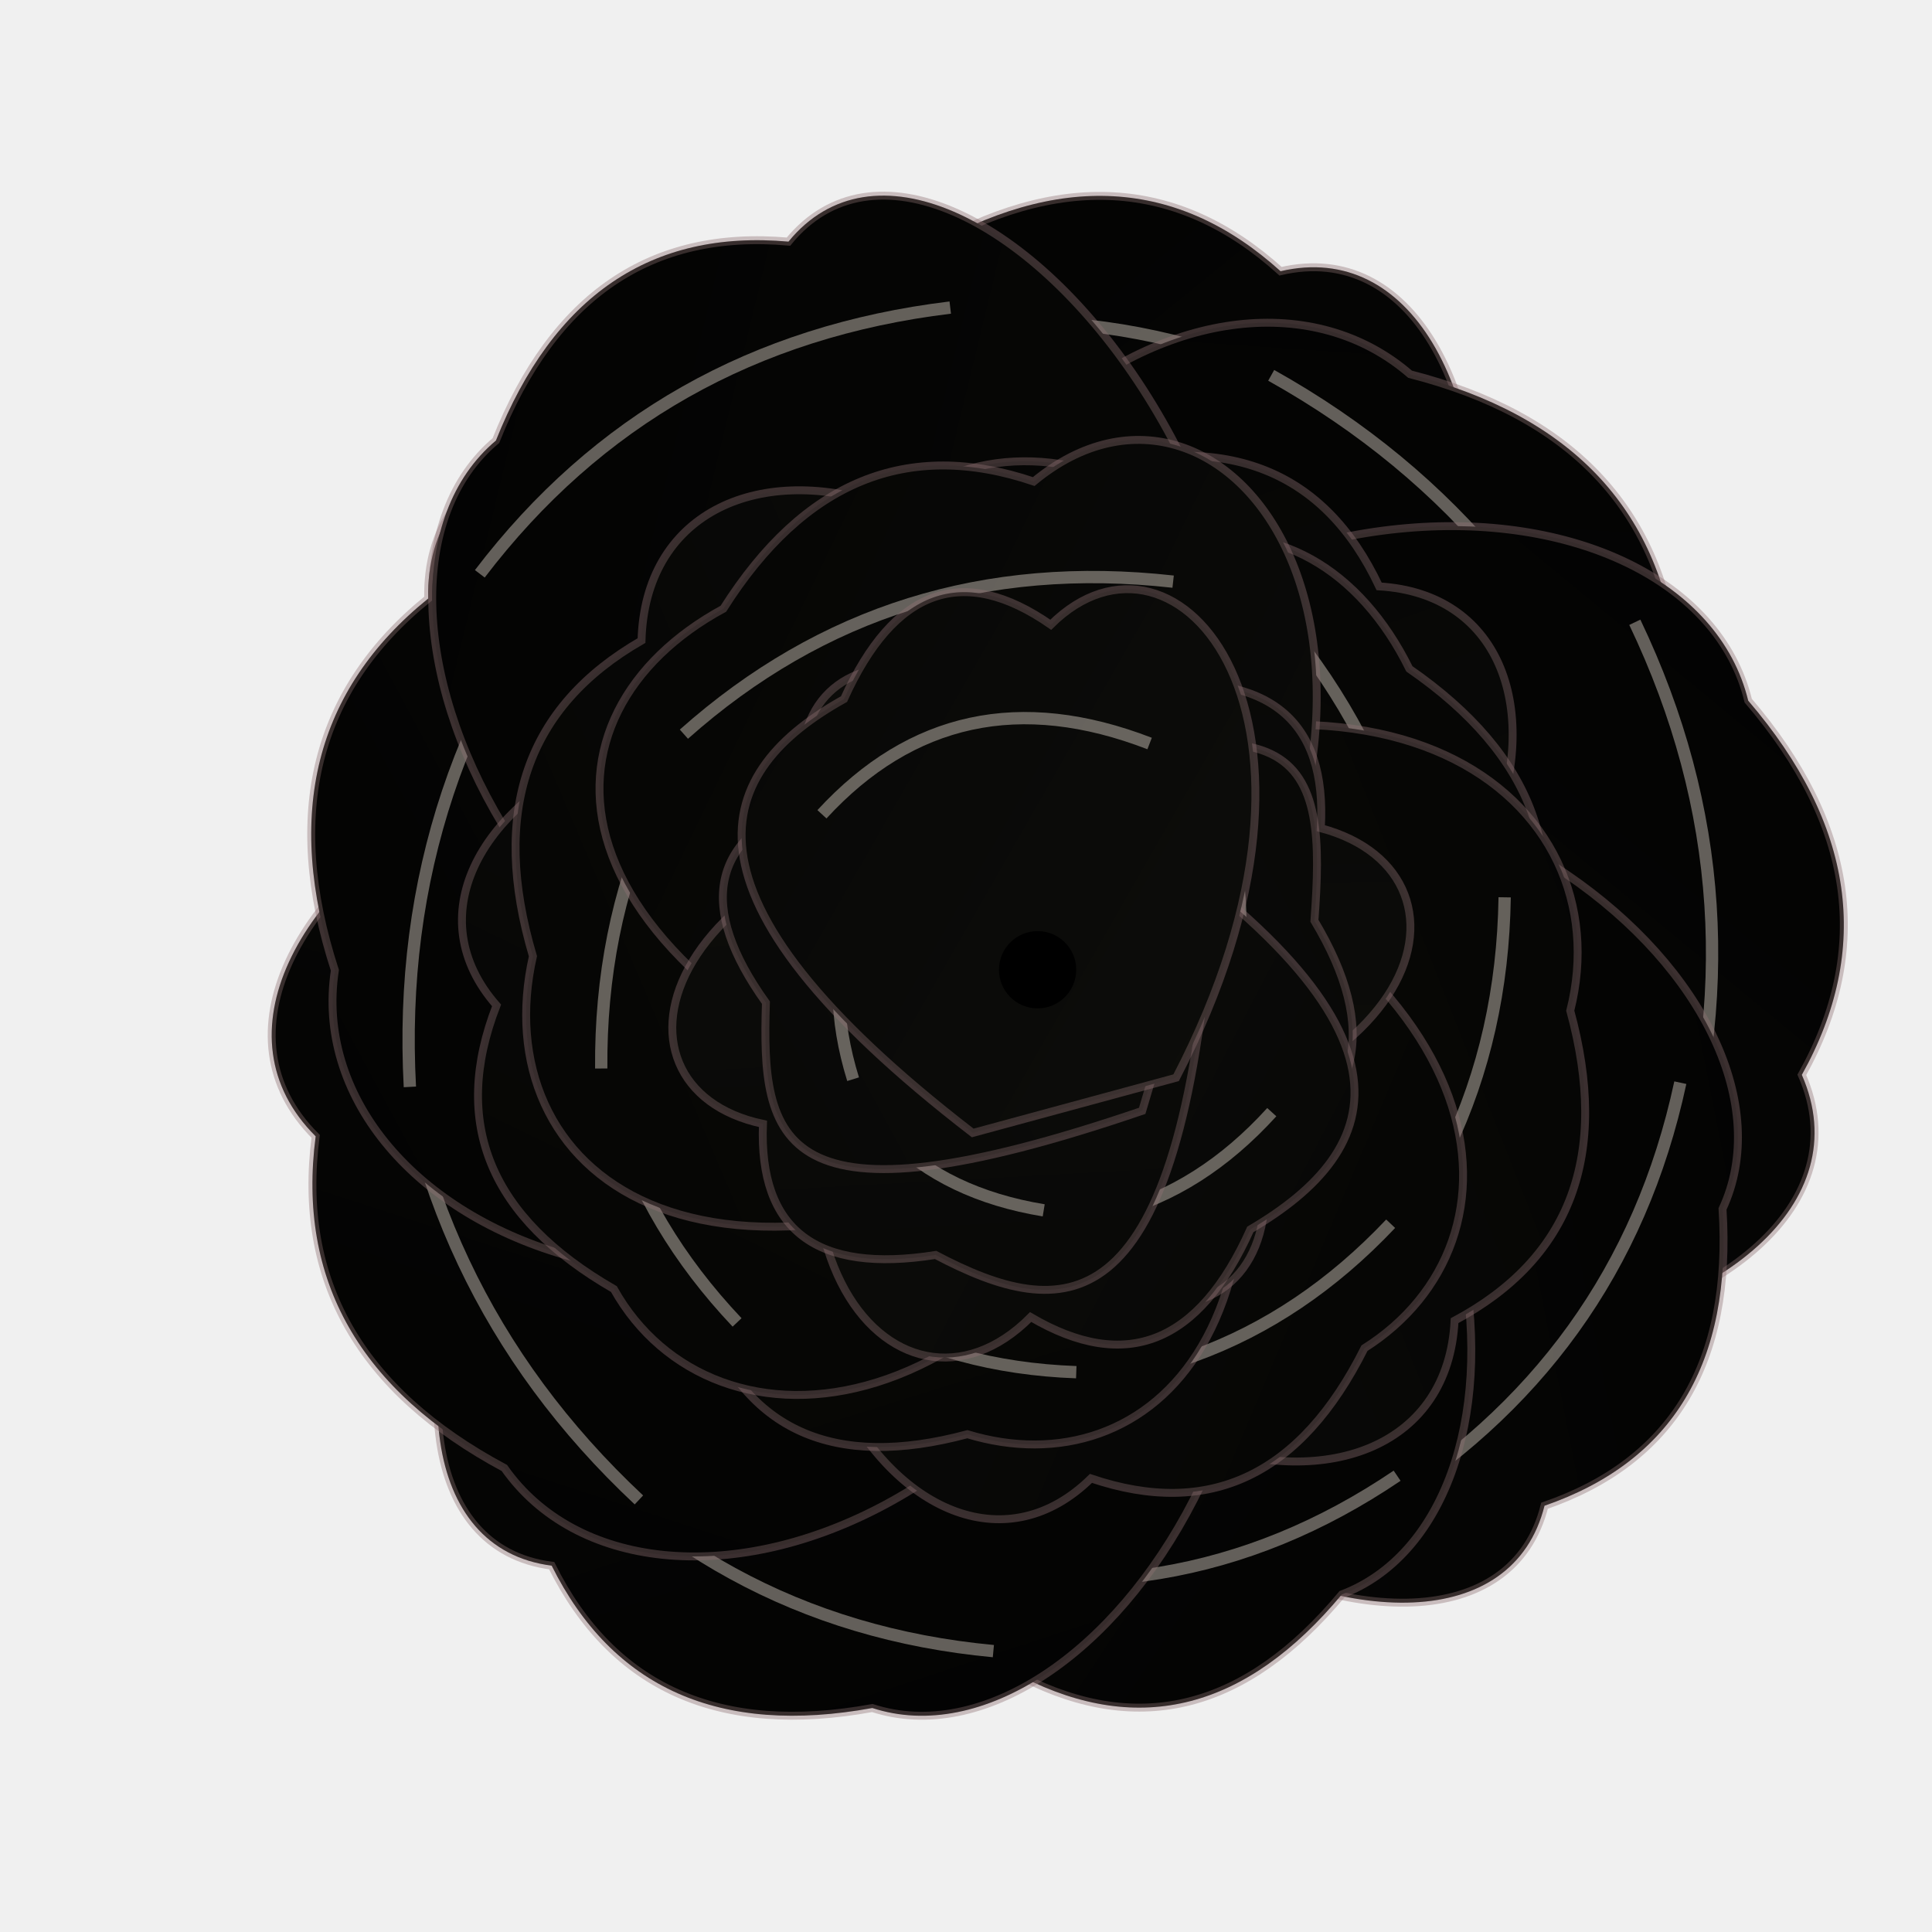
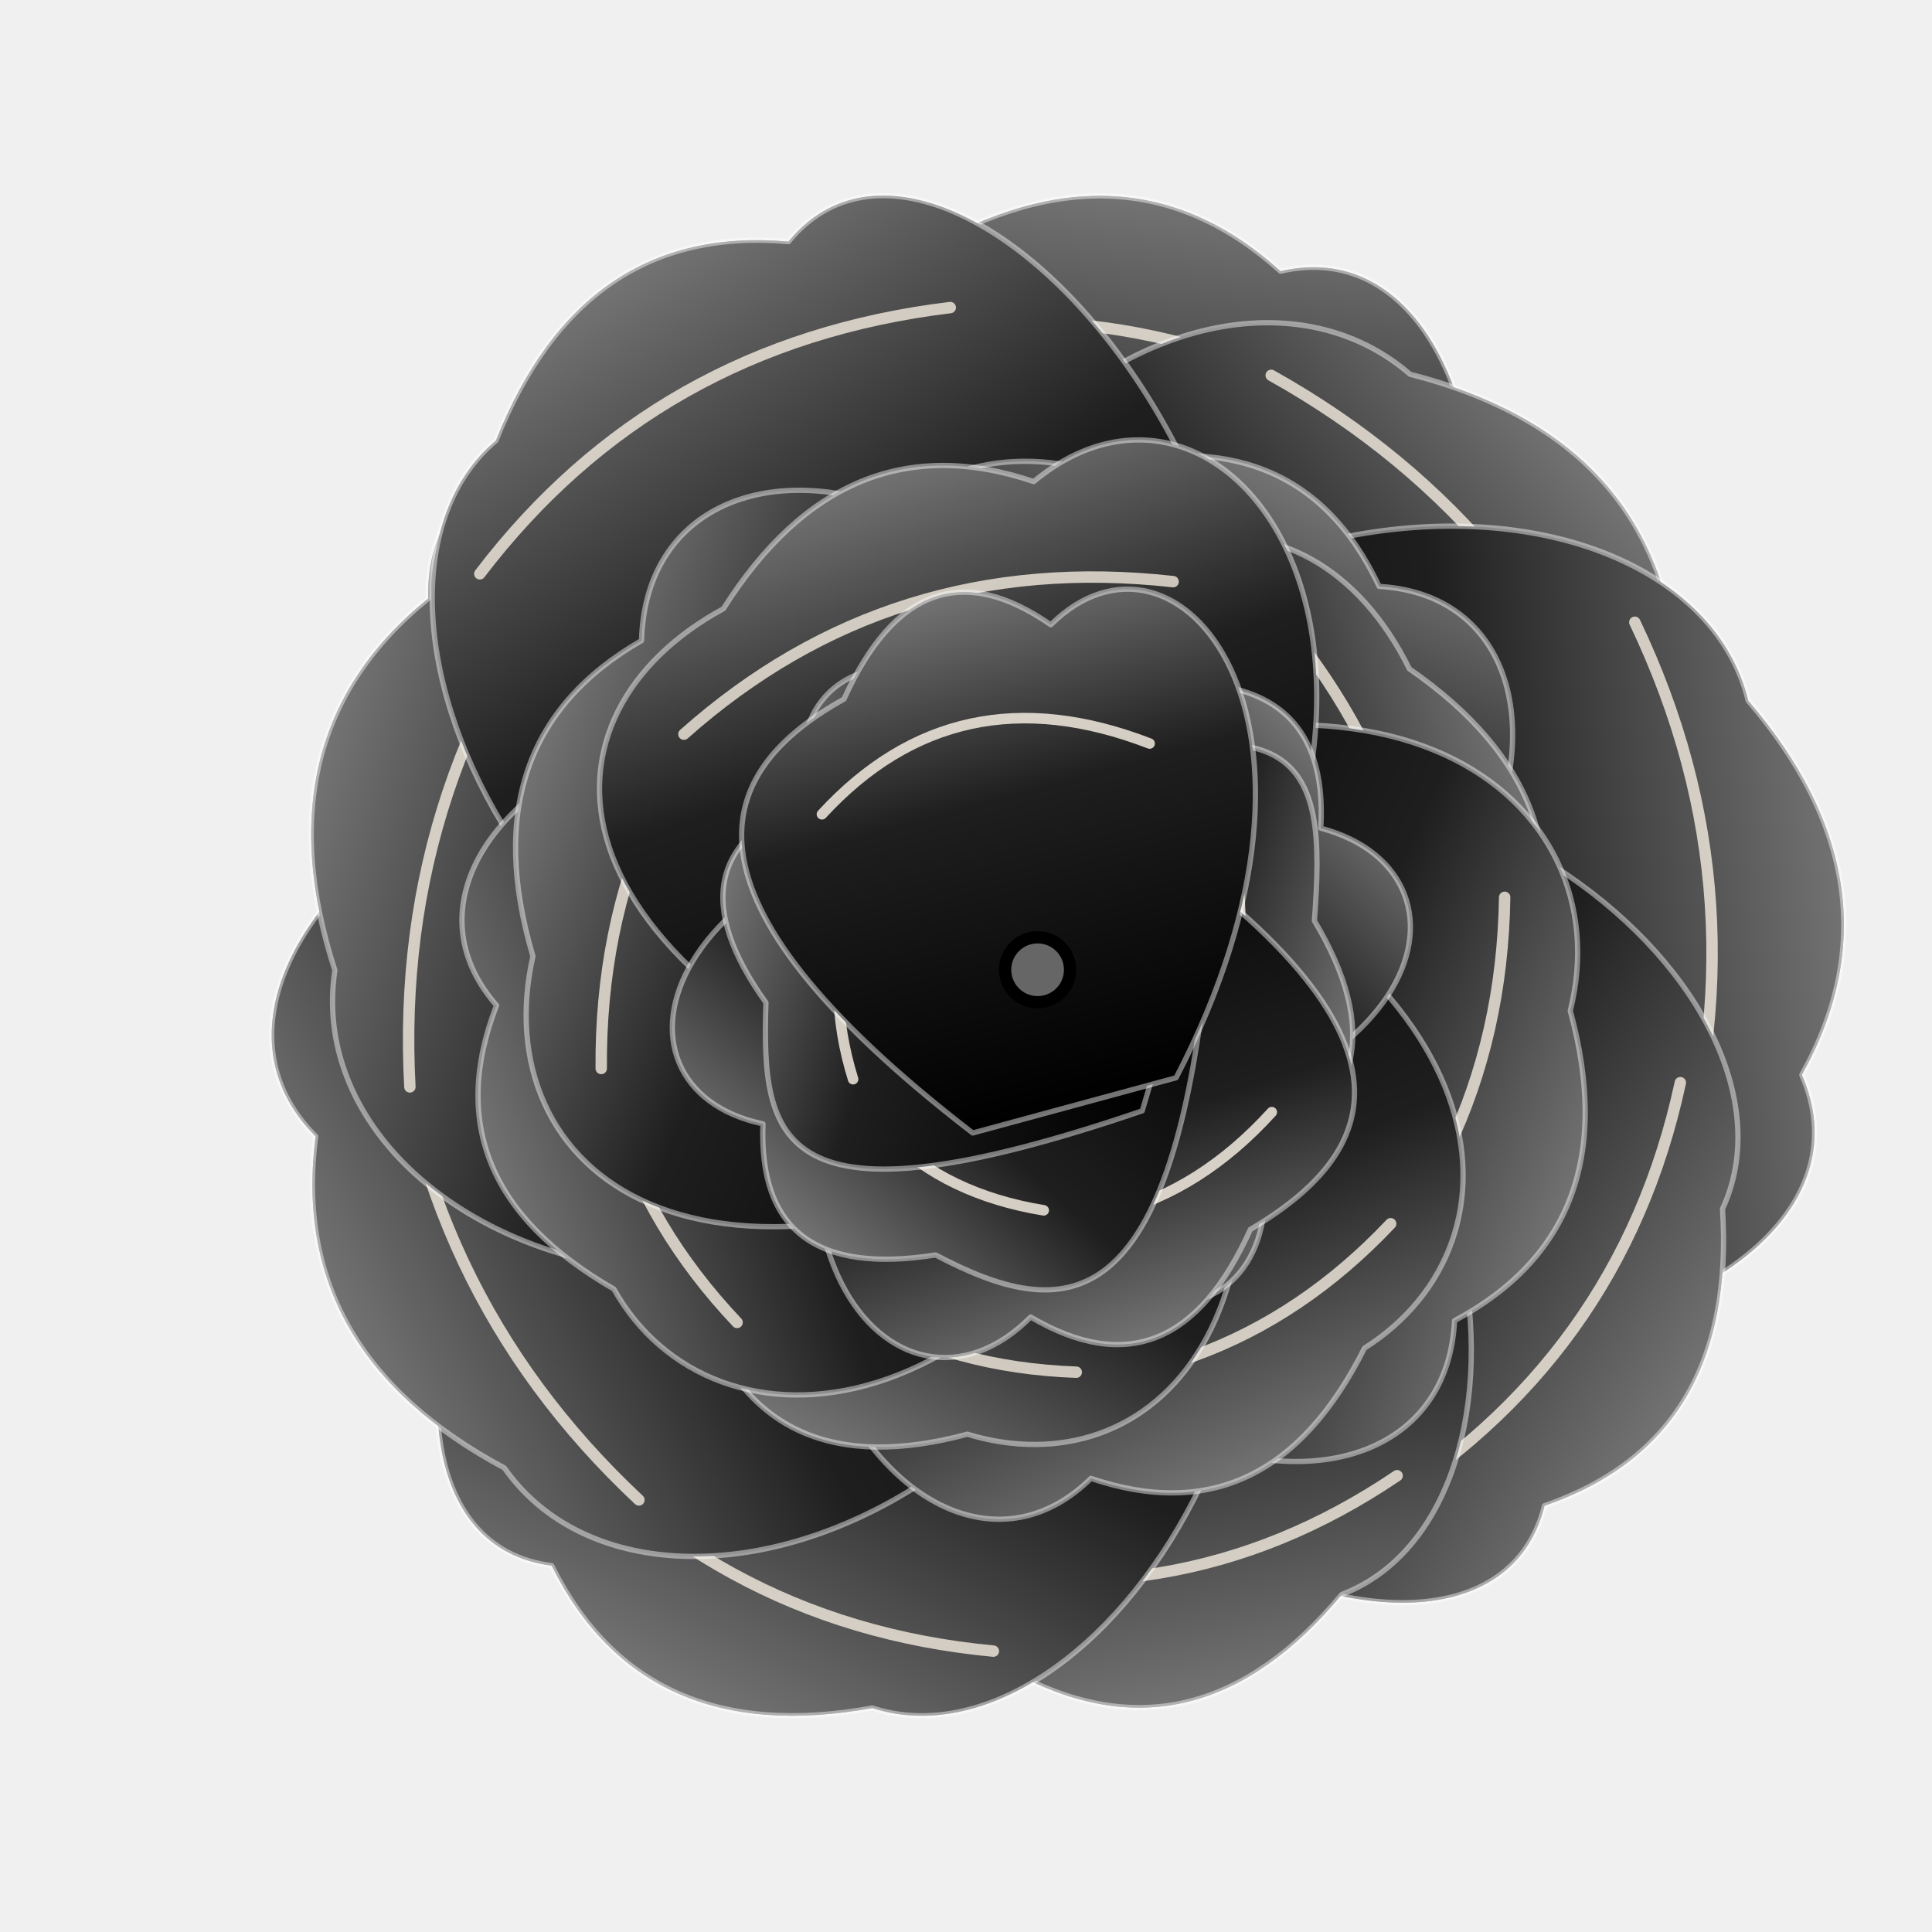
- <svg xmlns="http://www.w3.org/2000/svg" width="110" height="110" viewBox="0 0 110 110">
+ <svg xmlns="http://www.w3.org/2000/svg" width="110" height="110" viewBox="0 0 110 110" stroke-linecap="round" stroke-linejoin="round">
  <defs>
-     <linearGradient id="herbaceous-peony-fold" gradientUnits="userSpaceOnUse" x1="0" y1="0" x2="110" y2="110">
-       <stop offset="0" stop-color="__COLOR__" />
-       <stop offset="1" stop-color="#85856d" />
+     <linearGradient id="peony-clean-glow" x1="0" y1="1" x2="0" y2="0">
+       <stop offset="0%" stop-color="#ffffff" stop-opacity="0" />
+       <stop offset="60%" stop-color="#ffffff" stop-opacity="0.12" />
+       <stop offset="100%" stop-color="#ffffff" stop-opacity="0.45" />
    </linearGradient>
  </defs>
  <g transform="rotate(6 55 94)">
-     <path d="M55 94Q41 91 34 80Q48 86 55 89Q64 81 77 80Q70 92 55 94Z" fill="#80916b" />
+     <path d="M55 94 Q41 91 34 80 Q48 86 55 89 Q64 81 77 80 Q70 92 55 94 Z" fill="#788b64" stroke="#5b6c4b" stroke-width="0.35" />
    <g transform="rotate(0.00 55 55)">
-       <path d="M49 63C26.00 45 31.00 17.00 44.20 15.00Q55 7.00 64.60 14.00C79.00 9.00 86.00 46 61 63Z" fill="__COLOR__" stroke="#8e7175" stroke-opacity=".4" stroke-width=".45" />
-       <path d="M49 63C26.00 45 31.00 17.00 44.20 15.00Q55 7.00 64.60 14.00C79.00 9.00 86.00 46 61 63Z" fill="url(#herbaceous-peony-fold)" opacity="0.1" />
-       <path d="M39.40 21.00Q55 15.00 70.60 22.00" fill="none" stroke="#fff6e9" stroke-width="0.7" stroke-opacity=".38" />
+       <path d="M49 63 C26.00 45 31.00 17.00 44.20 15.00 Q55 7.00 64.60 14.00 C79.00 9.00 86.00 46 61 63 Z" fill="__COLOR__" stroke="#ffffff" stroke-width="0.3" stroke-opacity="0.45" />
+       <path d="M49 63 C26.00 45 31.00 17.00 44.20 15.00 Q55 7.00 64.60 14.00 C79.00 9.00 86.00 46 61 63 Z" fill="url(#peony-clean-glow)" />
+       <path d="M39.40 21.00 Q55 15.00 70.60 22.00" fill="none" stroke="#fff6e9" stroke-width="0.65" stroke-opacity="0.75" />
    </g>
    <g transform="rotate(42.90 55 55)">
-       <path d="M49 63C24.21 45 29.21 18.73 43.39 16.73Q55 8.73 65.32 15.73C80.79 10.73 87.79 46 61 63Z" fill="__COLOR__" stroke="#8e7175" stroke-opacity=".4" stroke-width=".45" />
-       <path d="M49 63C24.21 45 29.21 18.73 43.39 16.73Q55 8.73 65.32 15.73C80.79 10.73 87.79 46 61 63Z" fill="url(#herbaceous-peony-fold)" opacity="0.1" />
-       <path d="M38.24 22.73Q55 16.73 71.76 23.73" fill="none" stroke="#fff6e9" stroke-width="0.7" stroke-opacity=".38" />
+       <path d="M49 63 C24.21 45 29.21 18.73 43.39 16.73 Q55 8.73 65.32 15.73 C80.79 10.73 87.79 46 61 63 Z" fill="__COLOR__" stroke="#ffffff" stroke-width="0.3" stroke-opacity="0.45" />
+       <path d="M49 63 C24.21 45 29.21 18.73 43.39 16.73 Q55 8.73 65.32 15.73 C80.79 10.73 87.79 46 61 63 Z" fill="url(#peony-clean-glow)" />
+       <path d="M38.24 22.73 Q55 16.73 71.76 23.73" fill="none" stroke="#fff6e9" stroke-width="0.65" stroke-opacity="0.75" />
    </g>
    <g transform="rotate(78.51 55 55)">
-       <path d="M49 63C24.70 45 29.70 15.26 43.62 13.26Q55 5.26 65.12 12.26C80.30 7.26 87.30 46 61 63Z" fill="__COLOR__" stroke="#8e7175" stroke-opacity=".4" stroke-width=".45" />
-       <path d="M49 63C24.70 45 29.70 15.26 43.62 13.26Q55 5.26 65.12 12.26C80.30 7.26 87.30 46 61 63Z" fill="url(#herbaceous-peony-fold)" opacity="0.1" />
-       <path d="M38.56 19.26Q55 13.26 71.44 20.26" fill="none" stroke="#fff6e9" stroke-width="0.7" stroke-opacity=".38" />
+       <path d="M49 63 C24.70 45 29.70 15.26 43.62 13.26 Q55 5.26 65.12 12.26 C80.30 7.26 87.30 46 61 63 Z" fill="__COLOR__" stroke="#ffffff" stroke-width="0.3" stroke-opacity="0.45" />
+       <path d="M49 63 C24.70 45 29.70 15.26 43.62 13.26 Q55 5.26 65.12 12.26 C80.30 7.26 87.30 46 61 63 Z" fill="url(#peony-clean-glow)" />
+       <path d="M38.56 19.26 Q55 13.26 71.44 20.26" fill="none" stroke="#fff6e9" stroke-width="0.65" stroke-opacity="0.75" />
    </g>
    <g transform="rotate(117.86 55 55)">
-       <path d="M49 63C26.85 45 31.85 17.03 44.58 15.03Q55 7.03 64.26 14.03C78.15 9.03 85.15 46 61 63Z" fill="__COLOR__" stroke="#8e7175" stroke-opacity=".4" stroke-width=".45" />
-       <path d="M49 63C26.85 45 31.85 17.03 44.58 15.03Q55 7.03 64.26 14.03C78.15 9.03 85.15 46 61 63Z" fill="url(#herbaceous-peony-fold)" opacity="0.1" />
-       <path d="M39.95 21.03Q55 15.03 70.05 22.03" fill="none" stroke="#fff6e9" stroke-width="0.7" stroke-opacity=".38" />
+       <path d="M49 63 C26.85 45 31.85 17.03 44.58 15.03 Q55 7.03 64.26 14.03 C78.15 9.03 85.15 46 61 63 Z" fill="__COLOR__" stroke="#ffffff" stroke-width="0.3" stroke-opacity="0.45" />
+       <path d="M49 63 C26.85 45 31.85 17.03 44.58 15.03 Q55 7.03 64.26 14.03 C78.15 9.03 85.15 46 61 63 Z" fill="url(#peony-clean-glow)" />
+       <path d="M39.95 21.03 Q55 15.03 70.05 22.03" fill="none" stroke="#fff6e9" stroke-width="0.65" stroke-opacity="0.75" />
    </g>
    <g transform="rotate(162.58 55 55)">
-       <path d="M49 63C27.91 45 32.91 18.71 45.06 16.71Q55 8.71 63.83 15.71C77.09 10.71 84.09 46 61 63Z" fill="__COLOR__" stroke="#8e7175" stroke-opacity=".4" stroke-width=".45" />
-       <path d="M49 63C27.91 45 32.91 18.71 45.06 16.71Q55 8.71 63.83 15.71C77.09 10.71 84.09 46 61 63Z" fill="url(#herbaceous-peony-fold)" opacity="0.1" />
-       <path d="M40.64 22.71Q55 16.71 69.36 23.71" fill="none" stroke="#fff6e9" stroke-width="0.7" stroke-opacity=".38" />
+       <path d="M49 63 C27.91 45 32.91 18.71 45.06 16.71 Q55 8.71 63.83 15.71 C77.09 10.71 84.09 46 61 63 Z" fill="__COLOR__" stroke="#ffffff" stroke-width="0.3" stroke-opacity="0.45" />
+       <path d="M49 63 C27.91 45 32.91 18.71 45.06 16.71 Q55 8.71 63.83 15.71 C77.09 10.71 84.09 46 61 63 Z" fill="url(#peony-clean-glow)" />
+       <path d="M40.64 22.71 Q55 16.71 69.36 23.71" fill="none" stroke="#fff6e9" stroke-width="0.65" stroke-opacity="0.75" />
    </g>
    <g transform="rotate(200.81 55 55)">
-       <path d="M49 63C26.54 45 31.54 15.24 44.44 13.24Q55 5.24 64.39 12.24C78.46 7.24 85.46 46 61 63Z" fill="__COLOR__" stroke="#8e7175" stroke-opacity=".4" stroke-width=".45" />
-       <path d="M49 63C26.54 45 31.54 15.24 44.44 13.24Q55 5.24 64.39 12.24C78.46 7.24 85.46 46 61 63Z" fill="url(#herbaceous-peony-fold)" opacity="0.1" />
-       <path d="M39.75 19.24Q55 13.24 70.25 20.24" fill="none" stroke="#fff6e9" stroke-width="0.7" stroke-opacity=".38" />
+       <path d="M49 63 C26.54 45 31.54 15.24 44.44 13.24 Q55 5.24 64.39 12.24 C78.46 7.24 85.46 46 61 63 Z" fill="__COLOR__" stroke="#ffffff" stroke-width="0.3" stroke-opacity="0.45" />
+       <path d="M49 63 C26.54 45 31.54 15.24 44.44 13.24 Q55 5.24 64.39 12.24 C78.46 7.24 85.46 46 61 63 Z" fill="url(#peony-clean-glow)" />
+       <path d="M39.75 19.24 Q55 13.24 70.25 20.24" fill="none" stroke="#fff6e9" stroke-width="0.65" stroke-opacity="0.75" />
    </g>
    <g transform="rotate(237.00 55 55)">
-       <path d="M49 63C24.48 45 29.48 17.07 43.51 15.07Q55 7.07 65.21 14.07C80.52 9.07 87.52 46 61 63Z" fill="__COLOR__" stroke="#8e7175" stroke-opacity=".4" stroke-width=".45" />
-       <path d="M49 63C24.48 45 29.48 17.07 43.51 15.07Q55 7.07 65.21 14.07C80.52 9.07 87.52 46 61 63Z" fill="url(#herbaceous-peony-fold)" opacity="0.1" />
-       <path d="M38.41 21.07Q55 15.07 71.59 22.07" fill="none" stroke="#fff6e9" stroke-width="0.7" stroke-opacity=".38" />
+       <path d="M49 63 C24.48 45 29.48 17.07 43.51 15.07 Q55 7.07 65.21 14.07 C80.52 9.07 87.52 46 61 63 Z" fill="__COLOR__" stroke="#ffffff" stroke-width="0.3" stroke-opacity="0.45" />
+       <path d="M49 63 C24.48 45 29.48 17.07 43.51 15.07 Q55 7.07 65.21 14.07 C80.52 9.07 87.52 46 61 63 Z" fill="url(#peony-clean-glow)" />
+       <path d="M38.41 21.07 Q55 15.07 71.59 22.07" fill="none" stroke="#fff6e9" stroke-width="0.65" stroke-opacity="0.75" />
    </g>
    <g transform="rotate(280.72 55 55)">
-       <path d="M49 63C24.36 45 29.36 18.69 43.46 16.69Q55 8.69 65.26 15.69C80.64 10.69 87.64 46 61 63Z" fill="__COLOR__" stroke="#8e7175" stroke-opacity=".4" stroke-width=".45" />
-       <path d="M49 63C24.36 45 29.36 18.69 43.46 16.69Q55 8.69 65.26 15.69C80.64 10.69 87.64 46 61 63Z" fill="url(#herbaceous-peony-fold)" opacity="0.1" />
-       <path d="M38.33 22.69Q55 16.69 71.67 23.69" fill="none" stroke="#fff6e9" stroke-width="0.7" stroke-opacity=".38" />
+       <path d="M49 63 C24.36 45 29.36 18.69 43.46 16.69 Q55 8.69 65.26 15.69 C80.64 10.69 87.64 46 61 63 Z" fill="__COLOR__" stroke="#ffffff" stroke-width="0.3" stroke-opacity="0.45" />
+       <path d="M49 63 C24.36 45 29.36 18.69 43.46 16.69 Q55 8.69 65.26 15.69 C80.64 10.69 87.64 46 61 63 Z" fill="url(#peony-clean-glow)" />
+       <path d="M38.33 22.69 Q55 16.69 71.67 23.69" fill="none" stroke="#fff6e9" stroke-width="0.65" stroke-opacity="0.75" />
    </g>
    <g transform="rotate(322.63 55 55)">
-       <path d="M49 63C26.33 45 31.33 15.22 44.35 13.22Q55 5.22 64.47 12.22C78.67 7.22 85.67 46 61 63Z" fill="__COLOR__" stroke="#8e7175" stroke-opacity=".4" stroke-width=".45" />
-       <path d="M49 63C26.33 45 31.33 15.22 44.35 13.22Q55 5.22 64.47 12.22C78.67 7.22 85.67 46 61 63Z" fill="url(#herbaceous-peony-fold)" opacity="0.1" />
-       <path d="M39.62 19.22Q55 13.22 70.38 20.22" fill="none" stroke="#fff6e9" stroke-width="0.7" stroke-opacity=".38" />
+       <path d="M49 63 C26.33 45 31.33 15.22 44.35 13.22 Q55 5.22 64.47 12.22 C78.67 7.22 85.67 46 61 63 Z" fill="__COLOR__" stroke="#ffffff" stroke-width="0.3" stroke-opacity="0.45" />
+       <path d="M49 63 C26.33 45 31.33 15.22 44.35 13.22 Q55 5.22 64.47 12.22 C78.67 7.22 85.67 46 61 63 Z" fill="url(#peony-clean-glow)" />
+       <path d="M39.62 19.22 Q55 13.22 70.38 20.22" fill="none" stroke="#fff6e9" stroke-width="0.65" stroke-opacity="0.75" />
    </g>
    <g transform="rotate(19.00 55 55)">
-       <path d="M49 63C29.00 45 34.00 30.00 45.55 28.00Q55 20.00 63.40 27.00C76.00 22.00 83.00 46 61 63Z" fill="__COLOR__" stroke="#8e7175" stroke-opacity=".4" stroke-width=".45" />
-       <path d="M49 63C29.00 45 34.00 30.00 45.55 28.00Q55 20.00 63.40 27.00C76.00 22.00 83.00 46 61 63Z" fill="url(#herbaceous-peony-fold)" opacity="0.135" />
-       <path d="M41.35 34.00Q55 28.00 68.65 35.00" fill="none" stroke="#fff6e9" stroke-width="0.7" stroke-opacity=".38" />
+       <path d="M49 63 C29.00 45 34.00 30.00 45.55 28.00 Q55 20.00 63.40 27.00 C76.00 22.00 83.00 46 61 63 Z" fill="__COLOR__" stroke="#ffffff" stroke-width="0.3" stroke-opacity="0.45" />
+       <path d="M49 63 C29.00 45 34.00 30.00 45.55 28.00 Q55 20.00 63.40 27.00 C76.00 22.00 83.00 46 61 63 Z" fill="url(#peony-clean-glow)" />
+       <path d="M41.35 34.00 Q55 28.00 68.65 35.00" fill="none" stroke="#fff6e9" stroke-width="0.65" stroke-opacity="0.75" />
    </g>
    <g transform="rotate(66.90 55 55)">
-       <path d="M49 63C27.43 45 32.43 31.73 44.85 29.73Q55 21.73 64.03 28.73C77.57 23.73 84.57 46 61 63Z" fill="__COLOR__" stroke="#8e7175" stroke-opacity=".4" stroke-width=".45" />
-       <path d="M49 63C27.43 45 32.43 31.73 44.85 29.73Q55 21.73 64.03 28.73C77.57 23.73 84.57 46 61 63Z" fill="url(#herbaceous-peony-fold)" opacity="0.135" />
-       <path d="M40.33 35.73Q55 29.73 69.67 36.73" fill="none" stroke="#fff6e9" stroke-width="0.7" stroke-opacity=".38" />
+       <path d="M49 63 C27.43 45 32.43 31.73 44.85 29.73 Q55 21.73 64.03 28.73 C77.57 23.73 84.57 46 61 63 Z" fill="__COLOR__" stroke="#ffffff" stroke-width="0.3" stroke-opacity="0.45" />
+       <path d="M49 63 C27.43 45 32.43 31.73 44.85 29.73 Q55 21.73 64.03 28.73 C77.57 23.73 84.57 46 61 63 Z" fill="url(#peony-clean-glow)" />
+       <path d="M40.33 35.73 Q55 29.73 69.67 36.73" fill="none" stroke="#fff6e9" stroke-width="0.65" stroke-opacity="0.75" />
    </g>
    <g transform="rotate(107.51 55 55)">
-       <path d="M49 63C27.87 45 32.87 28.26 45.04 26.26Q55 18.26 63.85 25.26C77.13 20.26 84.13 46 61 63Z" fill="__COLOR__" stroke="#8e7175" stroke-opacity=".4" stroke-width=".45" />
-       <path d="M49 63C27.87 45 32.87 28.26 45.04 26.26Q55 18.26 63.85 25.26C77.13 20.26 84.13 46 61 63Z" fill="url(#herbaceous-peony-fold)" opacity="0.135" />
-       <path d="M40.61 32.26Q55 26.26 69.39 33.26" fill="none" stroke="#fff6e9" stroke-width="0.7" stroke-opacity=".38" />
+       <path d="M49 63 C27.87 45 32.87 28.26 45.04 26.26 Q55 18.26 63.85 25.26 C77.13 20.26 84.13 46 61 63 Z" fill="__COLOR__" stroke="#ffffff" stroke-width="0.3" stroke-opacity="0.45" />
+       <path d="M49 63 C27.87 45 32.87 28.26 45.04 26.26 Q55 18.26 63.85 25.26 C77.13 20.26 84.13 46 61 63 Z" fill="url(#peony-clean-glow)" />
+       <path d="M40.61 32.26 Q55 26.26 69.39 33.26" fill="none" stroke="#fff6e9" stroke-width="0.65" stroke-opacity="0.75" />
    </g>
    <g transform="rotate(151.86 55 55)">
-       <path d="M49 63C29.74 45 34.74 30.03 45.88 28.03Q55 20.03 63.10 27.03C75.26 22.03 82.26 46 61 63Z" fill="__COLOR__" stroke="#8e7175" stroke-opacity=".4" stroke-width=".45" />
-       <path d="M49 63C29.74 45 34.74 30.03 45.88 28.03Q55 20.03 63.10 27.03C75.26 22.03 82.26 46 61 63Z" fill="url(#herbaceous-peony-fold)" opacity="0.135" />
-       <path d="M41.83 34.03Q55 28.03 68.17 35.03" fill="none" stroke="#fff6e9" stroke-width="0.7" stroke-opacity=".38" />
+       <path d="M49 63 C29.74 45 34.74 30.03 45.88 28.03 Q55 20.03 63.10 27.03 C75.26 22.03 82.26 46 61 63 Z" fill="__COLOR__" stroke="#ffffff" stroke-width="0.3" stroke-opacity="0.45" />
+       <path d="M49 63 C29.74 45 34.74 30.03 45.88 28.03 Q55 20.03 63.10 27.03 C75.26 22.03 82.26 46 61 63 Z" fill="url(#peony-clean-glow)" />
+       <path d="M41.83 34.03 Q55 28.03 68.17 35.03" fill="none" stroke="#fff6e9" stroke-width="0.65" stroke-opacity="0.75" />
    </g>
    <g transform="rotate(201.58 55 55)">
-       <path d="M49 63C30.67 45 35.67 31.71 46.30 29.71Q55 21.71 62.73 28.71C74.33 23.71 81.33 46 61 63Z" fill="__COLOR__" stroke="#8e7175" stroke-opacity=".4" stroke-width=".45" />
-       <path d="M49 63C30.67 45 35.67 31.71 46.30 29.71Q55 21.71 62.73 28.71C74.33 23.71 81.33 46 61 63Z" fill="url(#herbaceous-peony-fold)" opacity="0.135" />
-       <path d="M42.44 35.71Q55 29.71 67.56 36.71" fill="none" stroke="#fff6e9" stroke-width="0.7" stroke-opacity=".38" />
+       <path d="M49 63 C30.67 45 35.67 31.71 46.30 29.71 Q55 21.71 62.73 28.71 C74.33 23.71 81.33 46 61 63 Z" fill="__COLOR__" stroke="#ffffff" stroke-width="0.3" stroke-opacity="0.45" />
+       <path d="M49 63 C30.67 45 35.67 31.71 46.30 29.71 Q55 21.71 62.73 28.71 C74.33 23.71 81.33 46 61 63 Z" fill="url(#peony-clean-glow)" />
+       <path d="M42.44 35.71 Q55 29.71 67.56 36.71" fill="none" stroke="#fff6e9" stroke-width="0.65" stroke-opacity="0.75" />
    </g>
    <g transform="rotate(244.81 55 55)">
-       <path d="M49 63C29.47 45 34.47 28.24 45.76 26.24Q55 18.24 63.21 25.24C75.53 20.24 82.53 46 61 63Z" fill="__COLOR__" stroke="#8e7175" stroke-opacity=".4" stroke-width=".45" />
-       <path d="M49 63C29.47 45 34.47 28.24 45.76 26.24Q55 18.24 63.21 25.24C75.53 20.24 82.53 46 61 63Z" fill="url(#herbaceous-peony-fold)" opacity="0.135" />
-       <path d="M41.66 32.24Q55 26.24 68.34 33.24" fill="none" stroke="#fff6e9" stroke-width="0.7" stroke-opacity=".38" />
+       <path d="M49 63 C29.47 45 34.47 28.24 45.76 26.24 Q55 18.24 63.21 25.24 C75.53 20.24 82.53 46 61 63 Z" fill="__COLOR__" stroke="#ffffff" stroke-width="0.3" stroke-opacity="0.45" />
+       <path d="M49 63 C29.47 45 34.47 28.24 45.76 26.24 Q55 18.24 63.21 25.24 C75.53 20.24 82.53 46 61 63 Z" fill="url(#peony-clean-glow)" />
+       <path d="M41.66 32.24 Q55 26.24 68.34 33.24" fill="none" stroke="#fff6e9" stroke-width="0.65" stroke-opacity="0.75" />
    </g>
    <g transform="rotate(286.00 55 55)">
-       <path d="M49 63C27.67 45 32.67 30.07 44.95 28.07Q55 20.07 63.93 27.07C77.33 22.07 84.33 46 61 63Z" fill="__COLOR__" stroke="#8e7175" stroke-opacity=".4" stroke-width=".45" />
-       <path d="M49 63C27.67 45 32.67 30.07 44.95 28.07Q55 20.07 63.93 27.07C77.33 22.07 84.33 46 61 63Z" fill="url(#herbaceous-peony-fold)" opacity="0.135" />
-       <path d="M40.48 34.07Q55 28.07 69.52 35.07" fill="none" stroke="#fff6e9" stroke-width="0.7" stroke-opacity=".38" />
+       <path d="M49 63 C27.67 45 32.67 30.07 44.95 28.07 Q55 20.07 63.93 27.07 C77.33 22.07 84.33 46 61 63 Z" fill="__COLOR__" stroke="#ffffff" stroke-width="0.3" stroke-opacity="0.45" />
+       <path d="M49 63 C27.67 45 32.67 30.07 44.95 28.07 Q55 20.07 63.93 27.07 C77.33 22.07 84.33 46 61 63 Z" fill="url(#peony-clean-glow)" />
+       <path d="M40.48 34.07 Q55 28.07 69.52 35.07" fill="none" stroke="#fff6e9" stroke-width="0.65" stroke-opacity="0.75" />
    </g>
    <g transform="rotate(334.72 55 55)">
-       <path d="M49 63C27.56 45 32.56 31.69 44.90 29.69Q55 21.69 63.97 28.69C77.44 23.69 84.44 46 61 63Z" fill="__COLOR__" stroke="#8e7175" stroke-opacity=".4" stroke-width=".45" />
-       <path d="M49 63C27.56 45 32.56 31.69 44.90 29.69Q55 21.69 63.97 28.69C77.44 23.69 84.44 46 61 63Z" fill="url(#herbaceous-peony-fold)" opacity="0.135" />
-       <path d="M40.42 35.69Q55 29.69 69.58 36.69" fill="none" stroke="#fff6e9" stroke-width="0.7" stroke-opacity=".38" />
+       <path d="M49 63 C27.56 45 32.56 31.69 44.90 29.69 Q55 21.69 63.97 28.69 C77.44 23.69 84.44 46 61 63 Z" fill="__COLOR__" stroke="#ffffff" stroke-width="0.3" stroke-opacity="0.45" />
+       <path d="M49 63 C27.56 45 32.56 31.69 44.90 29.69 Q55 21.69 63.97 28.69 C77.44 23.69 84.44 46 61 63 Z" fill="url(#peony-clean-glow)" />
+       <path d="M40.42 35.69 Q55 29.69 69.58 36.69" fill="none" stroke="#fff6e9" stroke-width="0.65" stroke-opacity="0.75" />
    </g>
    <g transform="rotate(38.00 55 55)">
-       <path d="M49 63C35.00 45 40.00 41.00 48.25 39.00Q55 31.00 61.00 38.00C70.00 33.00 77.00 46 61 63Z" fill="__COLOR__" stroke="#8e7175" stroke-opacity=".4" stroke-width=".45" />
-       <path d="M49 63C35.00 45 40.00 41.00 48.25 39.00Q55 31.00 61.00 38.00C70.00 33.00 77.00 46 61 63Z" fill="url(#herbaceous-peony-fold)" opacity="0.17" />
-       <path d="M45.25 45.00Q55 39.00 64.75 46.00" fill="none" stroke="#fff6e9" stroke-width="0.7" stroke-opacity=".38" />
+       <path d="M49 63 C35.00 45 40.00 41.00 48.25 39.00 Q55 31.00 61.00 38.00 C70.00 33.00 77.00 46 61 63 Z" fill="__COLOR__" stroke="#ffffff" stroke-width="0.3" stroke-opacity="0.45" />
+       <path d="M49 63 C35.00 45 40.00 41.00 48.25 39.00 Q55 31.00 61.00 38.00 C70.00 33.00 77.00 46 61 63 Z" fill="url(#peony-clean-glow)" />
+       <path d="M45.25 45.00 Q55 39.00 64.75 46.00" fill="none" stroke="#fff6e9" stroke-width="0.6" stroke-opacity="0.8" />
    </g>
    <g transform="rotate(100.90 55 55)">
-       <path d="M49 63C33.88 45 38.88 42.73 47.75 40.73Q55 32.73 61.45 39.73C71.12 34.73 78.12 46 61 63Z" fill="__COLOR__" stroke="#8e7175" stroke-opacity=".4" stroke-width=".45" />
-       <path d="M49 63C33.88 45 38.88 42.73 47.75 40.73Q55 32.73 61.45 39.73C71.12 34.73 78.12 46 61 63Z" fill="url(#herbaceous-peony-fold)" opacity="0.17" />
-       <path d="M44.52 46.73Q55 40.73 65.48 47.73" fill="none" stroke="#fff6e9" stroke-width="0.7" stroke-opacity=".38" />
+       <path d="M49 63 C33.88 45 38.88 42.73 47.75 40.73 Q55 32.73 61.45 39.73 C71.12 34.73 78.12 46 61 63 Z" fill="__COLOR__" stroke="#ffffff" stroke-width="0.3" stroke-opacity="0.45" />
+       <path d="M49 63 C33.88 45 38.88 42.73 47.75 40.73 Q55 32.73 61.45 39.73 C71.12 34.73 78.12 46 61 63 Z" fill="url(#peony-clean-glow)" />
+       <path d="M44.52 46.73 Q55 40.73 65.48 47.73" fill="none" stroke="#fff6e9" stroke-width="0.6" stroke-opacity="0.8" />
    </g>
    <g transform="rotate(156.51 55 55)">
-       <path d="M49 63C34.19 45 39.19 39.26 47.89 37.26Q55 29.26 61.32 36.26C70.81 31.26 77.81 46 61 63Z" fill="__COLOR__" stroke="#8e7175" stroke-opacity=".4" stroke-width=".45" />
-       <path d="M49 63C34.19 45 39.19 39.26 47.89 37.26Q55 29.26 61.32 36.26C70.81 31.26 77.81 46 61 63Z" fill="url(#herbaceous-peony-fold)" opacity="0.17" />
-       <path d="M44.72 43.26Q55 37.26 65.28 44.26" fill="none" stroke="#fff6e9" stroke-width="0.7" stroke-opacity=".38" />
+       <path d="M49 63 C34.19 45 39.19 39.26 47.89 37.26 Q55 29.26 61.32 36.26 C70.81 31.26 77.81 46 61 63 Z" fill="__COLOR__" stroke="#ffffff" stroke-width="0.3" stroke-opacity="0.45" />
+       <path d="M49 63 C34.19 45 39.19 39.26 47.89 37.26 Q55 29.26 61.32 36.26 C70.81 31.26 77.81 46 61 63 Z" fill="url(#peony-clean-glow)" />
+       <path d="M44.72 43.26 Q55 37.26 65.28 44.26" fill="none" stroke="#fff6e9" stroke-width="0.6" stroke-opacity="0.8" />
    </g>
    <g transform="rotate(215.86 55 55)">
-       <path d="M49 63C35.53 45 40.53 41.03 48.49 39.03Q55 31.03 60.79 38.03C69.47 33.03 76.47 46 61 63Z" fill="__COLOR__" stroke="#8e7175" stroke-opacity=".4" stroke-width=".45" />
-       <path d="M49 63C35.53 45 40.53 41.03 48.49 39.03Q55 31.03 60.79 38.03C69.47 33.03 76.47 46 61 63Z" fill="url(#herbaceous-peony-fold)" opacity="0.17" />
-       <path d="M45.60 45.03Q55 39.03 64.40 46.03" fill="none" stroke="#fff6e9" stroke-width="0.7" stroke-opacity=".38" />
+       <path d="M49 63 C35.53 45 40.53 41.03 48.49 39.03 Q55 31.03 60.79 38.03 C69.47 33.03 76.47 46 61 63 Z" fill="__COLOR__" stroke="#ffffff" stroke-width="0.3" stroke-opacity="0.45" />
+       <path d="M49 63 C35.53 45 40.53 41.03 48.49 39.03 Q55 31.03 60.79 38.03 C69.47 33.03 76.47 46 61 63 Z" fill="url(#peony-clean-glow)" />
+       <path d="M45.60 45.03 Q55 39.03 64.40 46.03" fill="none" stroke="#fff6e9" stroke-width="0.6" stroke-opacity="0.8" />
    </g>
    <g transform="rotate(280.58 55 55)">
-       <path d="M49 63C36.20 45 41.20 42.71 48.79 40.71Q55 32.71 60.52 39.71C68.80 34.71 75.80 46 61 63Z" fill="__COLOR__" stroke="#8e7175" stroke-opacity=".4" stroke-width=".45" />
-       <path d="M49 63C36.20 45 41.20 42.71 48.79 40.71Q55 32.71 60.52 39.71C68.80 34.71 75.80 46 61 63Z" fill="url(#herbaceous-peony-fold)" opacity="0.17" />
-       <path d="M46.03 46.71Q55 40.71 63.97 47.71" fill="none" stroke="#fff6e9" stroke-width="0.7" stroke-opacity=".38" />
+       <path d="M49 63 C36.20 45 41.20 42.71 48.79 40.71 Q55 32.71 60.52 39.71 C68.80 34.71 75.80 46 61 63 Z" fill="__COLOR__" stroke="#ffffff" stroke-width="0.3" stroke-opacity="0.45" />
+       <path d="M49 63 C36.20 45 41.20 42.71 48.79 40.71 Q55 32.71 60.52 39.71 C68.80 34.71 75.80 46 61 63 Z" fill="url(#peony-clean-glow)" />
+       <path d="M46.03 46.71 Q55 40.71 63.97 47.71" fill="none" stroke="#fff6e9" stroke-width="0.6" stroke-opacity="0.8" />
    </g>
    <g transform="rotate(338.81 55 55)">
-       <path d="M49 63C35.34 45 40.34 39.24 48.40 37.24Q55 29.24 60.87 36.24C69.66 31.24 76.66 46 61 63Z" fill="__COLOR__" stroke="#8e7175" stroke-opacity=".4" stroke-width=".45" />
-       <path d="M49 63C35.34 45 40.34 39.24 48.40 37.24Q55 29.24 60.87 36.24C69.66 31.24 76.66 46 61 63Z" fill="url(#herbaceous-peony-fold)" opacity="0.17" />
-       <path d="M45.47 43.24Q55 37.24 64.53 44.24" fill="none" stroke="#fff6e9" stroke-width="0.7" stroke-opacity=".38" />
+       <path d="M49 63 C35.34 45 40.34 39.24 48.40 37.24 Q55 29.24 60.87 36.24 C69.66 31.24 76.66 46 61 63 Z" fill="__COLOR__" stroke="#ffffff" stroke-width="0.3" stroke-opacity="0.45" />
+       <path d="M49 63 C35.34 45 40.34 39.24 48.40 37.24 Q55 29.24 60.87 36.24 C69.66 31.24 76.66 46 61 63 Z" fill="url(#peony-clean-glow)" />
+       <path d="M45.47 43.24 Q55 37.24 64.53 44.24" fill="none" stroke="#fff6e9" stroke-width="0.6" stroke-opacity="0.8" />
    </g>
    <circle cx="55.00" cy="55.00" r="2.20" fill="__COLOR__" />
+     <circle cx="55.00" cy="55.00" r="1.50" fill="#ffffff" opacity="0.4" />
  </g>
</svg>
